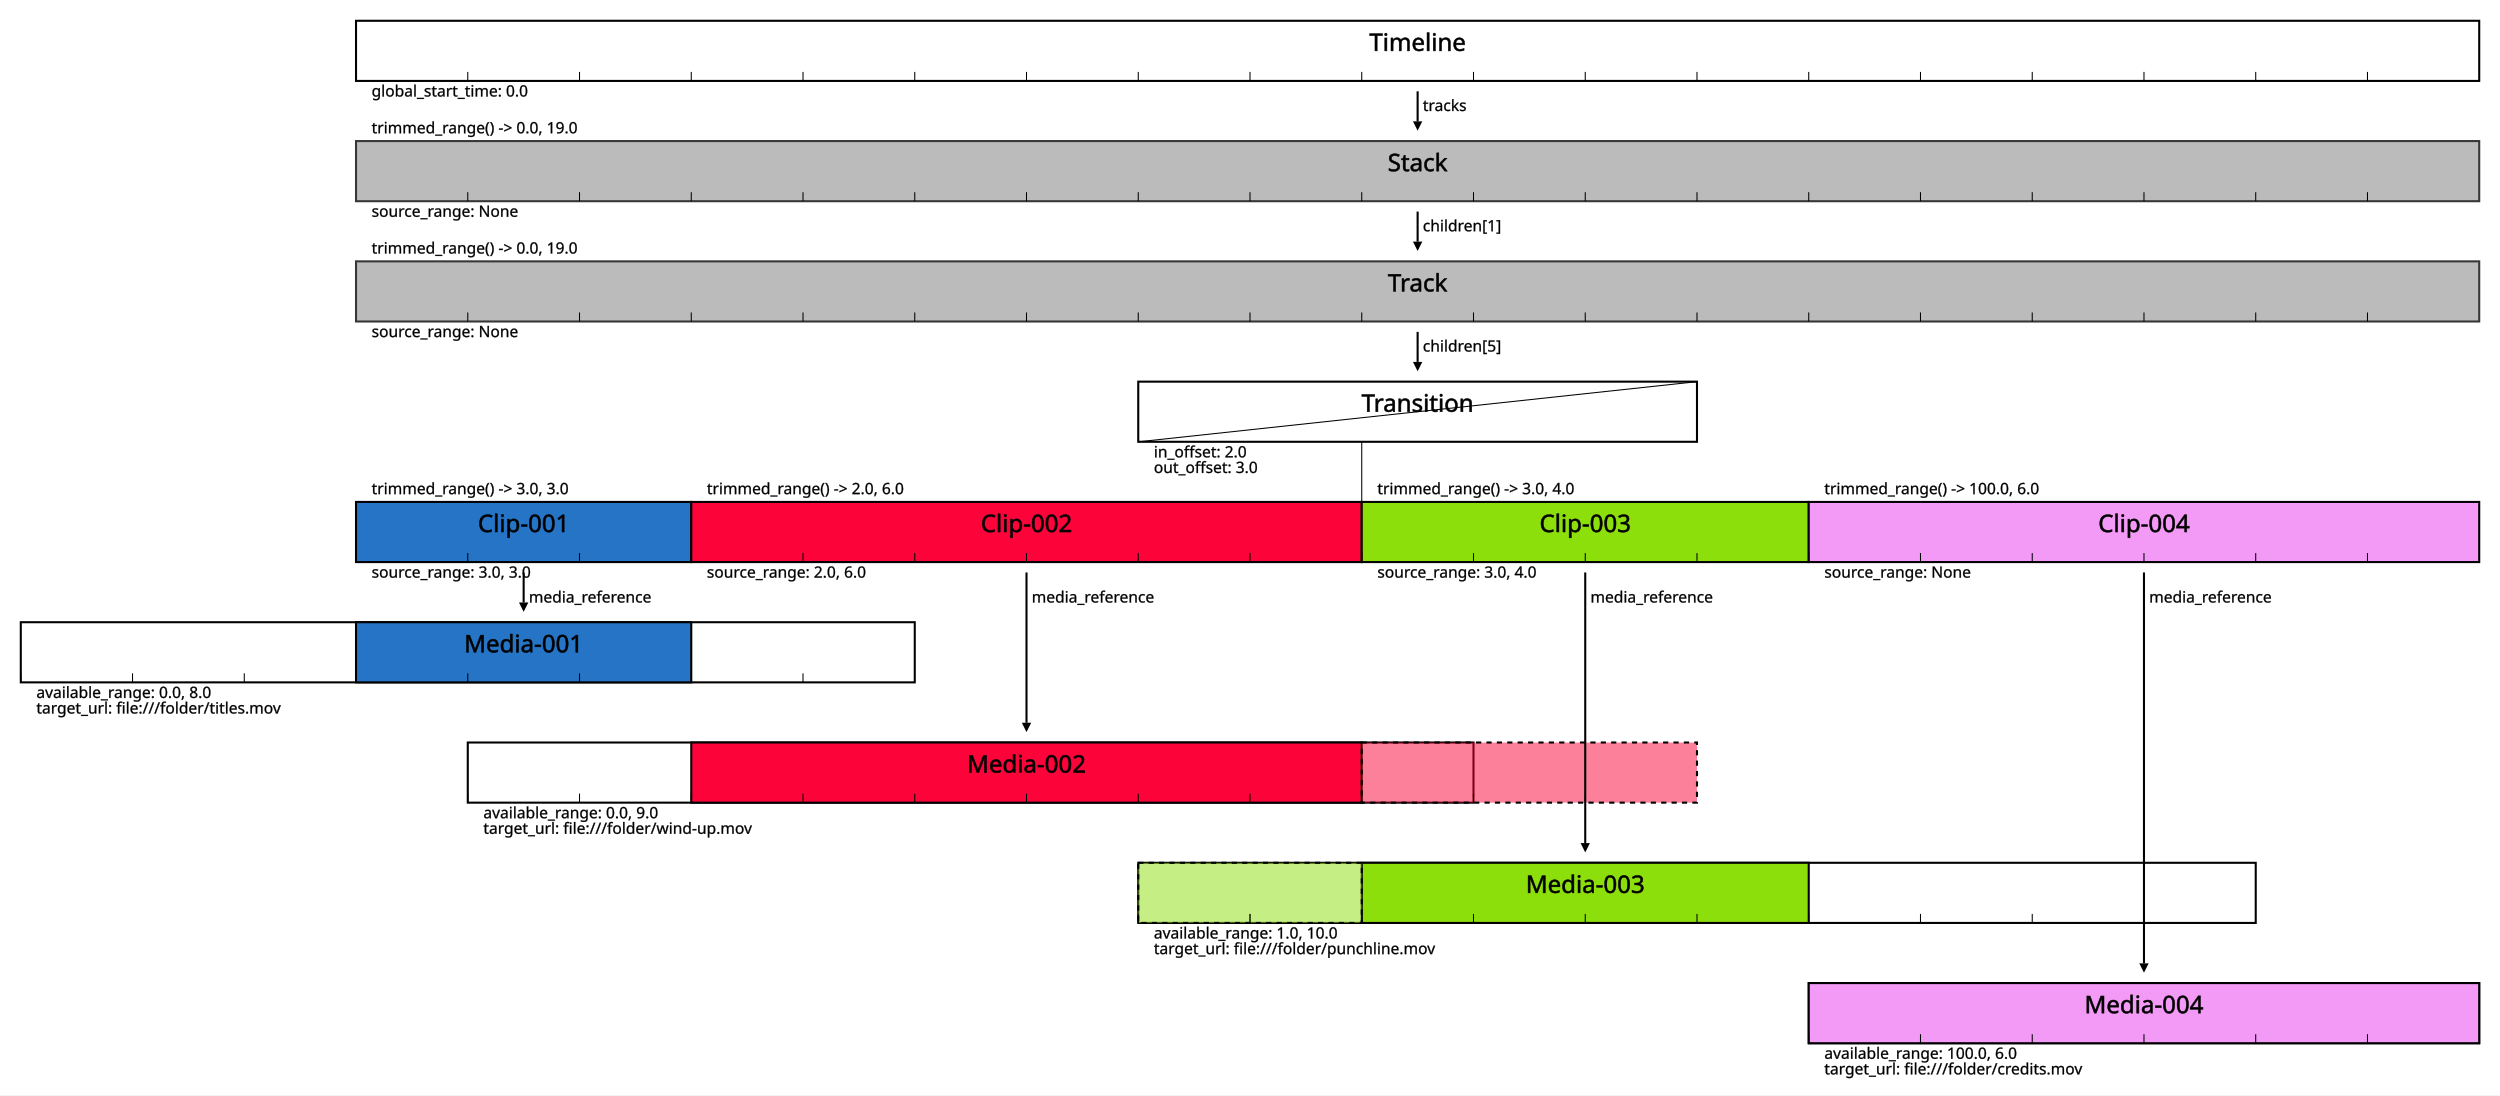
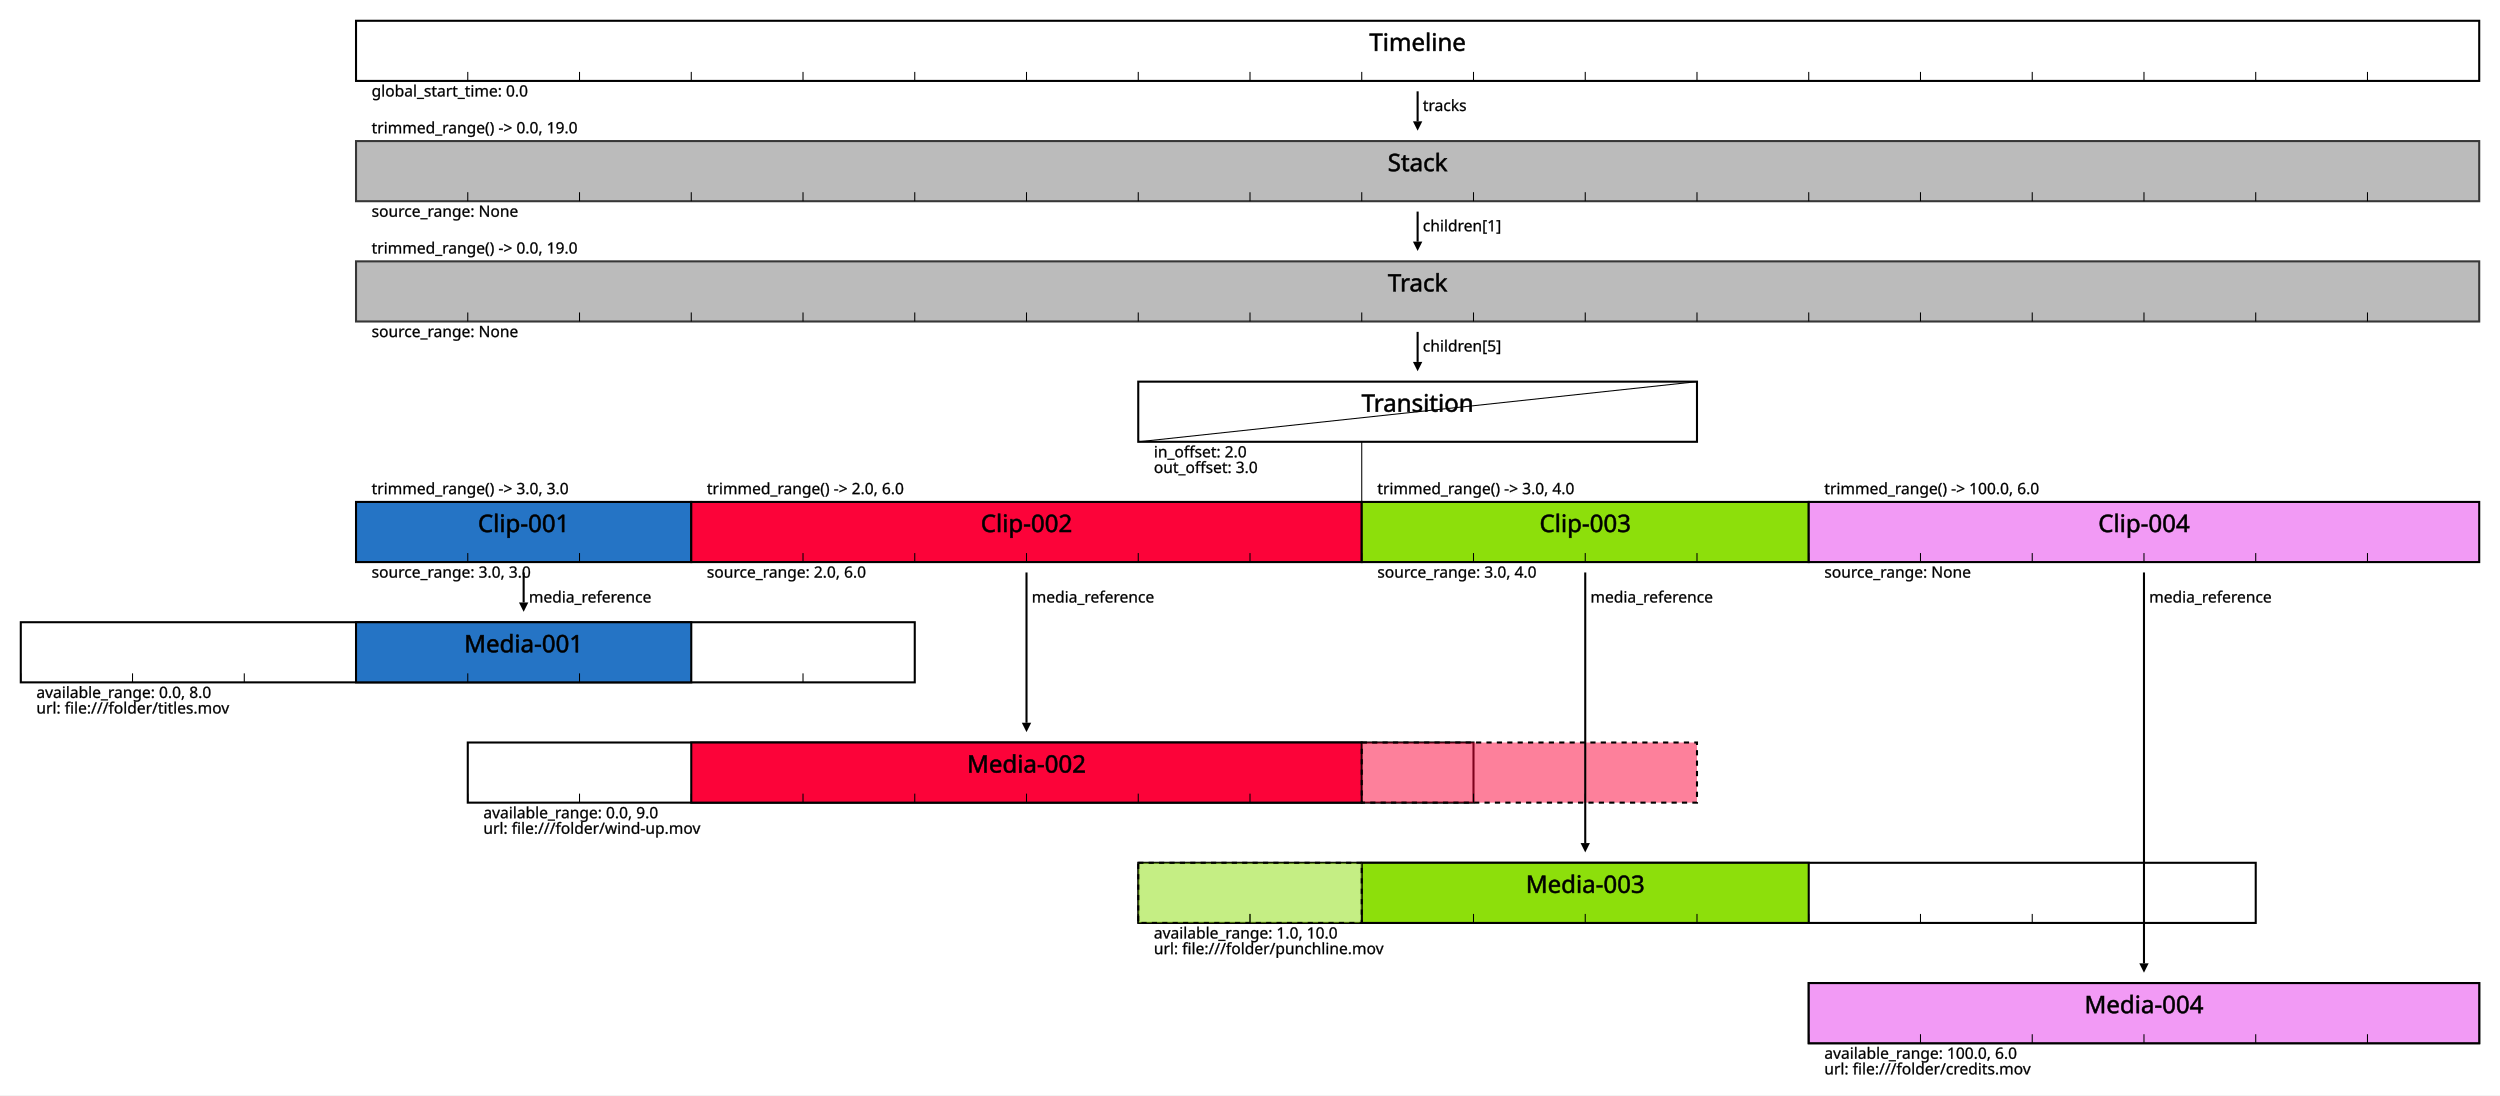
<svg xmlns="http://www.w3.org/2000/svg" height="1054" width="2406" version="4.0">
  <rect width="100%" height="100%" fill="white" />
  <g transform="translate(342.6364,20)">
    <rect width="2043.364" height="57.882" style="fill:rgb(255,255,255);stroke-width:2;stroke:rgb(0,0,0);opacity:1;" />
    <svg width="2043.364" height="57.882">
      <text x="50%" y="50%" font-size="23.153" font-family="sans-serif" style="stroke:rgb(0,0,0);stroke-width:0.5;fill:rgb(0,0,0);opacity:1;" alignment-baseline="middle" text-anchor="middle">Timeline</text>
    </svg>
  </g>
  <line x1="450.182" y1="77.882" x2="450.182" y2="69.2" style="stroke-width:1;stroke:rgb(0,0,0);opacity:1;stroke-linecap:butt;" />
  <line x1="557.727" y1="77.882" x2="557.727" y2="69.2" style="stroke-width:1;stroke:rgb(0,0,0);opacity:1;stroke-linecap:butt;" />
  <line x1="665.273" y1="77.882" x2="665.273" y2="69.2" style="stroke-width:1;stroke:rgb(0,0,0);opacity:1;stroke-linecap:butt;" />
  <line x1="772.818" y1="77.882" x2="772.818" y2="69.2" style="stroke-width:1;stroke:rgb(0,0,0);opacity:1;stroke-linecap:butt;" />
  <line x1="880.364" y1="77.882" x2="880.364" y2="69.2" style="stroke-width:1;stroke:rgb(0,0,0);opacity:1;stroke-linecap:butt;" />
  <line x1="987.909" y1="77.882" x2="987.909" y2="69.2" style="stroke-width:1;stroke:rgb(0,0,0);opacity:1;stroke-linecap:butt;" />
  <line x1="1095.455" y1="77.882" x2="1095.455" y2="69.2" style="stroke-width:1;stroke:rgb(0,0,0);opacity:1;stroke-linecap:butt;" />
  <line x1="1203" y1="77.882" x2="1203" y2="69.2" style="stroke-width:1;stroke:rgb(0,0,0);opacity:1;stroke-linecap:butt;" />
  <line x1="1310.545" y1="77.882" x2="1310.545" y2="69.2" style="stroke-width:1;stroke:rgb(0,0,0);opacity:1;stroke-linecap:butt;" />
  <line x1="1418.091" y1="77.882" x2="1418.091" y2="69.2" style="stroke-width:1;stroke:rgb(0,0,0);opacity:1;stroke-linecap:butt;" />
  <line x1="1525.636" y1="77.882" x2="1525.636" y2="69.2" style="stroke-width:1;stroke:rgb(0,0,0);opacity:1;stroke-linecap:butt;" />
  <line x1="1633.182" y1="77.882" x2="1633.182" y2="69.2" style="stroke-width:1;stroke:rgb(0,0,0);opacity:1;stroke-linecap:butt;" />
  <line x1="1740.727" y1="77.882" x2="1740.727" y2="69.2" style="stroke-width:1;stroke:rgb(0,0,0);opacity:1;stroke-linecap:butt;" />
  <line x1="1848.273" y1="77.882" x2="1848.273" y2="69.2" style="stroke-width:1;stroke:rgb(0,0,0);opacity:1;stroke-linecap:butt;" />
  <line x1="1955.818" y1="77.882" x2="1955.818" y2="69.2" style="stroke-width:1;stroke:rgb(0,0,0);opacity:1;stroke-linecap:butt;" />
  <line x1="2063.364" y1="77.882" x2="2063.364" y2="69.2" style="stroke-width:1;stroke:rgb(0,0,0);opacity:1;stroke-linecap:butt;" />
  <line x1="2170.909" y1="77.882" x2="2170.909" y2="69.2" style="stroke-width:1;stroke:rgb(0,0,0);opacity:1;stroke-linecap:butt;" />
  <line x1="2278.455" y1="77.882" x2="2278.455" y2="69.2" style="stroke-width:1;stroke:rgb(0,0,0);opacity:1;stroke-linecap:butt;" />
  <line x1="1364.318" y1="87.882" x2="1364.318" y2="116.765" style="stroke-width:2;stroke:rgb(0,0,0);opacity:1;stroke-linecap:butt;" />
  <polygon points="1364.318,125.765 1359.818,116.765 1368.818,116.765" style="fill:rgb(0,0,0);" />
  <text x="1369.318" y="106.824" font-size="15" font-family="sans-serif" style="stroke:rgb(0,0,0);stroke-width:0.25;fill:rgb(0,0,0);opacity:1;">tracks</text>
  <text x="357.636" y="92.882" font-size="15" font-family="sans-serif" style="stroke:rgb(0,0,0);stroke-width:0.25;fill:rgb(0,0,0);opacity:1;">global_start_time: 0.0</text>
  <g transform="translate(342.6364,135.7647)">
    <rect width="2043.364" height="57.882" style="fill:rgb(168.3,168.3,168.3);stroke-width:2;stroke:rgb(0,0,0);opacity:0.784;" />
    <svg width="2043.364" height="57.882">
      <text x="50%" y="50%" font-size="23.153" font-family="sans-serif" style="stroke:rgb(0,0,0);stroke-width:0.5;fill:rgb(0,0,0);opacity:1;" alignment-baseline="middle" text-anchor="middle">Stack</text>
    </svg>
  </g>
  <line x1="450.182" y1="193.647" x2="450.182" y2="184.965" style="stroke-width:1;stroke:rgb(0,0,0);opacity:1;stroke-linecap:butt;" />
  <line x1="557.727" y1="193.647" x2="557.727" y2="184.965" style="stroke-width:1;stroke:rgb(0,0,0);opacity:1;stroke-linecap:butt;" />
  <line x1="665.273" y1="193.647" x2="665.273" y2="184.965" style="stroke-width:1;stroke:rgb(0,0,0);opacity:1;stroke-linecap:butt;" />
  <line x1="772.818" y1="193.647" x2="772.818" y2="184.965" style="stroke-width:1;stroke:rgb(0,0,0);opacity:1;stroke-linecap:butt;" />
  <line x1="880.364" y1="193.647" x2="880.364" y2="184.965" style="stroke-width:1;stroke:rgb(0,0,0);opacity:1;stroke-linecap:butt;" />
  <line x1="987.909" y1="193.647" x2="987.909" y2="184.965" style="stroke-width:1;stroke:rgb(0,0,0);opacity:1;stroke-linecap:butt;" />
  <line x1="1095.455" y1="193.647" x2="1095.455" y2="184.965" style="stroke-width:1;stroke:rgb(0,0,0);opacity:1;stroke-linecap:butt;" />
  <line x1="1203" y1="193.647" x2="1203" y2="184.965" style="stroke-width:1;stroke:rgb(0,0,0);opacity:1;stroke-linecap:butt;" />
  <line x1="1310.545" y1="193.647" x2="1310.545" y2="184.965" style="stroke-width:1;stroke:rgb(0,0,0);opacity:1;stroke-linecap:butt;" />
  <line x1="1418.091" y1="193.647" x2="1418.091" y2="184.965" style="stroke-width:1;stroke:rgb(0,0,0);opacity:1;stroke-linecap:butt;" />
  <line x1="1525.636" y1="193.647" x2="1525.636" y2="184.965" style="stroke-width:1;stroke:rgb(0,0,0);opacity:1;stroke-linecap:butt;" />
  <line x1="1633.182" y1="193.647" x2="1633.182" y2="184.965" style="stroke-width:1;stroke:rgb(0,0,0);opacity:1;stroke-linecap:butt;" />
  <line x1="1740.727" y1="193.647" x2="1740.727" y2="184.965" style="stroke-width:1;stroke:rgb(0,0,0);opacity:1;stroke-linecap:butt;" />
  <line x1="1848.273" y1="193.647" x2="1848.273" y2="184.965" style="stroke-width:1;stroke:rgb(0,0,0);opacity:1;stroke-linecap:butt;" />
  <line x1="1955.818" y1="193.647" x2="1955.818" y2="184.965" style="stroke-width:1;stroke:rgb(0,0,0);opacity:1;stroke-linecap:butt;" />
  <line x1="2063.364" y1="193.647" x2="2063.364" y2="184.965" style="stroke-width:1;stroke:rgb(0,0,0);opacity:1;stroke-linecap:butt;" />
  <line x1="2170.909" y1="193.647" x2="2170.909" y2="184.965" style="stroke-width:1;stroke:rgb(0,0,0);opacity:1;stroke-linecap:butt;" />
  <line x1="2278.455" y1="193.647" x2="2278.455" y2="184.965" style="stroke-width:1;stroke:rgb(0,0,0);opacity:1;stroke-linecap:butt;" />
  <g transform="translate(342.6364,251.5294)">
    <rect width="2043.364" height="57.882" style="fill:rgb(168.3,168.3,168.3);stroke-width:2;stroke:rgb(0,0,0);opacity:0.784;" />
    <svg width="2043.364" height="57.882">
      <text x="50%" y="50%" font-size="23.153" font-family="sans-serif" style="stroke:rgb(0,0,0);stroke-width:0.5;fill:rgb(0,0,0);opacity:1;" alignment-baseline="middle" text-anchor="middle">Track</text>
    </svg>
  </g>
  <line x1="450.182" y1="309.412" x2="450.182" y2="300.729" style="stroke-width:1;stroke:rgb(0,0,0);opacity:1;stroke-linecap:butt;" />
  <line x1="557.727" y1="309.412" x2="557.727" y2="300.729" style="stroke-width:1;stroke:rgb(0,0,0);opacity:1;stroke-linecap:butt;" />
  <line x1="665.273" y1="309.412" x2="665.273" y2="300.729" style="stroke-width:1;stroke:rgb(0,0,0);opacity:1;stroke-linecap:butt;" />
  <line x1="772.818" y1="309.412" x2="772.818" y2="300.729" style="stroke-width:1;stroke:rgb(0,0,0);opacity:1;stroke-linecap:butt;" />
  <line x1="880.364" y1="309.412" x2="880.364" y2="300.729" style="stroke-width:1;stroke:rgb(0,0,0);opacity:1;stroke-linecap:butt;" />
  <line x1="987.909" y1="309.412" x2="987.909" y2="300.729" style="stroke-width:1;stroke:rgb(0,0,0);opacity:1;stroke-linecap:butt;" />
  <line x1="1095.455" y1="309.412" x2="1095.455" y2="300.729" style="stroke-width:1;stroke:rgb(0,0,0);opacity:1;stroke-linecap:butt;" />
  <line x1="1203" y1="309.412" x2="1203" y2="300.729" style="stroke-width:1;stroke:rgb(0,0,0);opacity:1;stroke-linecap:butt;" />
  <line x1="1310.545" y1="309.412" x2="1310.545" y2="300.729" style="stroke-width:1;stroke:rgb(0,0,0);opacity:1;stroke-linecap:butt;" />
  <line x1="1418.091" y1="309.412" x2="1418.091" y2="300.729" style="stroke-width:1;stroke:rgb(0,0,0);opacity:1;stroke-linecap:butt;" />
  <line x1="1525.636" y1="309.412" x2="1525.636" y2="300.729" style="stroke-width:1;stroke:rgb(0,0,0);opacity:1;stroke-linecap:butt;" />
  <line x1="1633.182" y1="309.412" x2="1633.182" y2="300.729" style="stroke-width:1;stroke:rgb(0,0,0);opacity:1;stroke-linecap:butt;" />
  <line x1="1740.727" y1="309.412" x2="1740.727" y2="300.729" style="stroke-width:1;stroke:rgb(0,0,0);opacity:1;stroke-linecap:butt;" />
  <line x1="1848.273" y1="309.412" x2="1848.273" y2="300.729" style="stroke-width:1;stroke:rgb(0,0,0);opacity:1;stroke-linecap:butt;" />
  <line x1="1955.818" y1="309.412" x2="1955.818" y2="300.729" style="stroke-width:1;stroke:rgb(0,0,0);opacity:1;stroke-linecap:butt;" />
  <line x1="2063.364" y1="309.412" x2="2063.364" y2="300.729" style="stroke-width:1;stroke:rgb(0,0,0);opacity:1;stroke-linecap:butt;" />
  <line x1="2170.909" y1="309.412" x2="2170.909" y2="300.729" style="stroke-width:1;stroke:rgb(0,0,0);opacity:1;stroke-linecap:butt;" />
  <line x1="2278.455" y1="309.412" x2="2278.455" y2="300.729" style="stroke-width:1;stroke:rgb(0,0,0);opacity:1;stroke-linecap:butt;" />
  <g transform="translate(342.6364,483.0588)">
    <rect width="322.636" height="57.882" style="fill:rgb(37.146,116.006,196.55);stroke-width:2;stroke:rgb(0,0,0);opacity:1;" />
    <svg width="322.636" height="57.882">
      <text x="50%" y="50%" font-size="23.153" font-family="sans-serif" style="stroke:rgb(0,0,0);stroke-width:0.5;fill:rgb(0,0,0);opacity:1;" alignment-baseline="middle" text-anchor="middle">Clip-001</text>
    </svg>
  </g>
  <line x1="342.636" y1="540.941" x2="342.636" y2="532.259" style="stroke-width:1;stroke:rgb(0,0,0);opacity:1;stroke-linecap:butt;" />
  <line x1="450.182" y1="540.941" x2="450.182" y2="532.259" style="stroke-width:1;stroke:rgb(0,0,0);opacity:1;stroke-linecap:butt;" />
  <line x1="557.727" y1="540.941" x2="557.727" y2="532.259" style="stroke-width:1;stroke:rgb(0,0,0);opacity:1;stroke-linecap:butt;" />
  <text x="357.636" y="475.559" font-size="15" font-family="sans-serif" style="stroke:rgb(0,0,0);stroke-width:0.25;fill:rgb(0,0,0);opacity:1;">trimmed_range() -&gt; 3.0, 3.0</text>
  <text x="357.636" y="555.941" font-size="15" font-family="sans-serif" style="stroke:rgb(0,0,0);stroke-width:0.25;fill:rgb(0,0,0);opacity:1;">source_range: 3.0, 3.0</text>
  <rect x="20" y="598.824" width="860.364" height="57.882" style="fill:rgb(255,255,255);stroke-width:2;stroke:rgb(0,0,0);opacity:1;fill-opacity:0;" />
  <g transform="translate(342.6364,598.8235)">
    <rect width="322.636" height="57.882" style="fill:rgb(37.146,116.006,196.55);stroke-width:2;stroke:rgb(0,0,0);opacity:1;" />
    <svg width="322.636" height="57.882">
      <text x="50%" y="50%" font-size="23.153" font-family="sans-serif" style="stroke:rgb(0,0,0);stroke-width:0.5;fill:rgb(0,0,0);opacity:1;" alignment-baseline="middle" text-anchor="middle">Media-001</text>
    </svg>
  </g>
  <line x1="20" y1="656.706" x2="20" y2="648.024" style="stroke-width:1;stroke:rgb(0,0,0);opacity:1;stroke-linecap:butt;" />
  <line x1="127.545" y1="656.706" x2="127.545" y2="648.024" style="stroke-width:1;stroke:rgb(0,0,0);opacity:1;stroke-linecap:butt;" />
  <line x1="235.091" y1="656.706" x2="235.091" y2="648.024" style="stroke-width:1;stroke:rgb(0,0,0);opacity:1;stroke-linecap:butt;" />
  <line x1="342.636" y1="656.706" x2="342.636" y2="648.024" style="stroke-width:1;stroke:rgb(0,0,0);opacity:1;stroke-linecap:butt;" />
  <line x1="450.182" y1="656.706" x2="450.182" y2="648.024" style="stroke-width:1;stroke:rgb(0,0,0);opacity:1;stroke-linecap:butt;" />
  <line x1="557.727" y1="656.706" x2="557.727" y2="648.024" style="stroke-width:1;stroke:rgb(0,0,0);opacity:1;stroke-linecap:butt;" />
  <line x1="665.273" y1="656.706" x2="665.273" y2="648.024" style="stroke-width:1;stroke:rgb(0,0,0);opacity:1;stroke-linecap:butt;" />
  <line x1="772.818" y1="656.706" x2="772.818" y2="648.024" style="stroke-width:1;stroke:rgb(0,0,0);opacity:1;stroke-linecap:butt;" />
  <text x="35" y="671.706" font-size="15" font-family="sans-serif" style="stroke:rgb(0,0,0);stroke-width:0.25;fill:rgb(0,0,0);opacity:1;">available_range: 0.0, 8.0</text>
-   <text x="35" y="686.706" font-size="15" font-family="sans-serif" style="stroke:rgb(0,0,0);stroke-width:0.25;fill:rgb(0,0,0);opacity:1;">target_url: file:///folder/titles.mov</text>
+   <text x="35" y="686.706" font-size="15" font-family="sans-serif" style="stroke:rgb(0,0,0);stroke-width:0.25;fill:rgb(0,0,0);opacity:1;">url: file:///folder/titles.mov</text>
  <line x1="503.955" y1="550.941" x2="503.955" y2="579.824" style="stroke-width:2;stroke:rgb(0,0,0);opacity:1;stroke-linecap:butt;" />
  <polygon points="503.955,588.824 499.455,579.824 508.455,579.824" style="fill:rgb(0,0,0);" />
  <text x="508.955" y="579.882" font-size="15" font-family="sans-serif" style="stroke:rgb(0,0,0);stroke-width:0.25;fill:rgb(0,0,0);opacity:1;">media_reference</text>
  <g transform="translate(665.2727,483.0588)">
    <rect width="645.273" height="57.882" style="fill:rgb(251.562,2.791,56.8);stroke-width:2;stroke:rgb(0,0,0);opacity:1;" />
    <svg width="645.273" height="57.882">
      <text x="50%" y="50%" font-size="23.153" font-family="sans-serif" style="stroke:rgb(0,0,0);stroke-width:0.5;fill:rgb(0,0,0);opacity:1;" alignment-baseline="middle" text-anchor="middle">Clip-002</text>
    </svg>
  </g>
  <line x1="665.273" y1="540.941" x2="665.273" y2="532.259" style="stroke-width:1;stroke:rgb(0,0,0);opacity:1;stroke-linecap:butt;" />
  <line x1="772.818" y1="540.941" x2="772.818" y2="532.259" style="stroke-width:1;stroke:rgb(0,0,0);opacity:1;stroke-linecap:butt;" />
  <line x1="880.364" y1="540.941" x2="880.364" y2="532.259" style="stroke-width:1;stroke:rgb(0,0,0);opacity:1;stroke-linecap:butt;" />
  <line x1="987.909" y1="540.941" x2="987.909" y2="532.259" style="stroke-width:1;stroke:rgb(0,0,0);opacity:1;stroke-linecap:butt;" />
  <line x1="1095.455" y1="540.941" x2="1095.455" y2="532.259" style="stroke-width:1;stroke:rgb(0,0,0);opacity:1;stroke-linecap:butt;" />
  <line x1="1203" y1="540.941" x2="1203" y2="532.259" style="stroke-width:1;stroke:rgb(0,0,0);opacity:1;stroke-linecap:butt;" />
  <text x="680.273" y="475.559" font-size="15" font-family="sans-serif" style="stroke:rgb(0,0,0);stroke-width:0.25;fill:rgb(0,0,0);opacity:1;">trimmed_range() -&gt; 2.0, 6.0</text>
  <text x="680.273" y="555.941" font-size="15" font-family="sans-serif" style="stroke:rgb(0,0,0);stroke-width:0.25;fill:rgb(0,0,0);opacity:1;">source_range: 2.0, 6.0</text>
  <rect x="450.182" y="714.588" width="967.909" height="57.882" style="fill:rgb(255,255,255);stroke-width:2;stroke:rgb(0,0,0);opacity:1;fill-opacity:0;" />
  <g transform="translate(665.2727,714.5882)">
    <rect width="645.273" height="57.882" style="fill:rgb(251.562,2.791,56.8);stroke-width:2;stroke:rgb(0,0,0);opacity:1;" />
    <svg width="645.273" height="57.882">
      <text x="50%" y="50%" font-size="23.153" font-family="sans-serif" style="stroke:rgb(0,0,0);stroke-width:0.5;fill:rgb(0,0,0);opacity:1;" alignment-baseline="middle" text-anchor="middle">Media-002</text>
    </svg>
  </g>
  <line x1="450.182" y1="772.471" x2="450.182" y2="763.788" style="stroke-width:1;stroke:rgb(0,0,0);opacity:1;stroke-linecap:butt;" />
  <line x1="557.727" y1="772.471" x2="557.727" y2="763.788" style="stroke-width:1;stroke:rgb(0,0,0);opacity:1;stroke-linecap:butt;" />
  <line x1="665.273" y1="772.471" x2="665.273" y2="763.788" style="stroke-width:1;stroke:rgb(0,0,0);opacity:1;stroke-linecap:butt;" />
  <line x1="772.818" y1="772.471" x2="772.818" y2="763.788" style="stroke-width:1;stroke:rgb(0,0,0);opacity:1;stroke-linecap:butt;" />
  <line x1="880.364" y1="772.471" x2="880.364" y2="763.788" style="stroke-width:1;stroke:rgb(0,0,0);opacity:1;stroke-linecap:butt;" />
  <line x1="987.909" y1="772.471" x2="987.909" y2="763.788" style="stroke-width:1;stroke:rgb(0,0,0);opacity:1;stroke-linecap:butt;" />
  <line x1="1095.455" y1="772.471" x2="1095.455" y2="763.788" style="stroke-width:1;stroke:rgb(0,0,0);opacity:1;stroke-linecap:butt;" />
  <line x1="1203" y1="772.471" x2="1203" y2="763.788" style="stroke-width:1;stroke:rgb(0,0,0);opacity:1;stroke-linecap:butt;" />
  <line x1="1310.545" y1="772.471" x2="1310.545" y2="763.788" style="stroke-width:1;stroke:rgb(0,0,0);opacity:1;stroke-linecap:butt;" />
  <text x="465.182" y="787.471" font-size="15" font-family="sans-serif" style="stroke:rgb(0,0,0);stroke-width:0.25;fill:rgb(0,0,0);opacity:1;">available_range: 0.0, 9.0</text>
-   <text x="465.182" y="802.471" font-size="15" font-family="sans-serif" style="stroke:rgb(0,0,0);stroke-width:0.25;fill:rgb(0,0,0);opacity:1;">target_url: file:///folder/wind-up.mov</text>
+   <text x="465.182" y="802.471" font-size="15" font-family="sans-serif" style="stroke:rgb(0,0,0);stroke-width:0.25;fill:rgb(0,0,0);opacity:1;">url: file:///folder/wind-up.mov</text>
  <line x1="987.909" y1="550.941" x2="987.909" y2="695.588" style="stroke-width:2;stroke:rgb(0,0,0);opacity:1;stroke-linecap:butt;" />
  <polygon points="987.909,704.588 983.409,695.588 992.409,695.588" style="fill:rgb(0,0,0);" />
  <text x="992.909" y="579.882" font-size="15" font-family="sans-serif" style="stroke:rgb(0,0,0);stroke-width:0.25;fill:rgb(0,0,0);opacity:1;">media_reference</text>
  <rect x="1310.545" y="714.588" width="322.636" height="57.882" stroke-dasharray="5" style="fill:rgb(251.562,2.791,56.8);stroke-width:2;stroke:rgb(0,0,0);opacity:1;fill-opacity:0.5" />
  <line x1="1310.545" y1="772.471" x2="1310.545" y2="763.788" style="stroke-width:1;stroke:rgb(0,0,0);opacity:1;stroke-linecap:butt;" />
  <line x1="1418.091" y1="772.471" x2="1418.091" y2="763.788" style="stroke-width:1;stroke:rgb(0,0,0);opacity:1;stroke-linecap:butt;" />
  <line x1="1525.636" y1="772.471" x2="1525.636" y2="763.788" style="stroke-width:1;stroke:rgb(0,0,0);opacity:1;stroke-linecap:butt;" />
  <g transform="translate(1095.455,367.2941)">
    <rect width="537.727" height="57.882" style="fill:rgb(255,255,255);stroke-width:2;stroke:rgb(0,0,0);opacity:1;" />
    <svg width="537.727" height="57.882">
      <text x="50%" y="50%" font-size="23.153" font-family="sans-serif" style="stroke:rgb(0,0,0);stroke-width:0.5;fill:rgb(0,0,0);opacity:1;" alignment-baseline="middle" text-anchor="middle">Transition</text>
    </svg>
  </g>
  <line x1="1095.455" y1="425.176" x2="1633.182" y2="367.294" style="stroke-width:1;stroke:rgb(0,0,0);opacity:1;stroke-linecap:butt;" />
  <text x="1110.455" y="440.176" font-size="15" font-family="sans-serif" style="stroke:rgb(0,0,0);stroke-width:0.25;fill:rgb(0,0,0);opacity:1;">in_offset: 2.0</text>
  <text x="1110.455" y="455.176" font-size="15" font-family="sans-serif" style="stroke:rgb(0,0,0);stroke-width:0.25;fill:rgb(0,0,0);opacity:1;">out_offset: 3.0</text>
  <line x1="1310.545" y1="425.176" x2="1310.545" y2="540.941" style="stroke-width:1;stroke:rgb(0,0,0);opacity:1;stroke-linecap:butt;" />
  <g transform="translate(1310.545,483.0588)">
    <rect width="430.182" height="57.882" style="fill:rgb(141.003,222.501,10.903);stroke-width:2;stroke:rgb(0,0,0);opacity:1;" />
    <svg width="430.182" height="57.882">
      <text x="50%" y="50%" font-size="23.153" font-family="sans-serif" style="stroke:rgb(0,0,0);stroke-width:0.5;fill:rgb(0,0,0);opacity:1;" alignment-baseline="middle" text-anchor="middle">Clip-003</text>
    </svg>
  </g>
  <line x1="1310.545" y1="540.941" x2="1310.545" y2="532.259" style="stroke-width:1;stroke:rgb(0,0,0);opacity:1;stroke-linecap:butt;" />
  <line x1="1418.091" y1="540.941" x2="1418.091" y2="532.259" style="stroke-width:1;stroke:rgb(0,0,0);opacity:1;stroke-linecap:butt;" />
  <line x1="1525.636" y1="540.941" x2="1525.636" y2="532.259" style="stroke-width:1;stroke:rgb(0,0,0);opacity:1;stroke-linecap:butt;" />
  <line x1="1633.182" y1="540.941" x2="1633.182" y2="532.259" style="stroke-width:1;stroke:rgb(0,0,0);opacity:1;stroke-linecap:butt;" />
  <text x="1325.545" y="475.559" font-size="15" font-family="sans-serif" style="stroke:rgb(0,0,0);stroke-width:0.25;fill:rgb(0,0,0);opacity:1;">trimmed_range() -&gt; 3.0, 4.0</text>
  <text x="1325.545" y="555.941" font-size="15" font-family="sans-serif" style="stroke:rgb(0,0,0);stroke-width:0.25;fill:rgb(0,0,0);opacity:1;">source_range: 3.0, 4.0</text>
  <rect x="1095.455" y="830.353" width="1075.455" height="57.882" style="fill:rgb(255,255,255);stroke-width:2;stroke:rgb(0,0,0);opacity:1;fill-opacity:0;" />
  <g transform="translate(1310.545,830.3529)">
    <rect width="430.182" height="57.882" style="fill:rgb(141.003,222.501,10.903);stroke-width:2;stroke:rgb(0,0,0);opacity:1;" />
    <svg width="430.182" height="57.882">
      <text x="50%" y="50%" font-size="23.153" font-family="sans-serif" style="stroke:rgb(0,0,0);stroke-width:0.5;fill:rgb(0,0,0);opacity:1;" alignment-baseline="middle" text-anchor="middle">Media-003</text>
    </svg>
  </g>
  <line x1="1095.455" y1="888.235" x2="1095.455" y2="879.553" style="stroke-width:1;stroke:rgb(0,0,0);opacity:1;stroke-linecap:butt;" />
  <line x1="1203" y1="888.235" x2="1203" y2="879.553" style="stroke-width:1;stroke:rgb(0,0,0);opacity:1;stroke-linecap:butt;" />
  <line x1="1310.545" y1="888.235" x2="1310.545" y2="879.553" style="stroke-width:1;stroke:rgb(0,0,0);opacity:1;stroke-linecap:butt;" />
  <line x1="1418.091" y1="888.235" x2="1418.091" y2="879.553" style="stroke-width:1;stroke:rgb(0,0,0);opacity:1;stroke-linecap:butt;" />
  <line x1="1525.636" y1="888.235" x2="1525.636" y2="879.553" style="stroke-width:1;stroke:rgb(0,0,0);opacity:1;stroke-linecap:butt;" />
  <line x1="1633.182" y1="888.235" x2="1633.182" y2="879.553" style="stroke-width:1;stroke:rgb(0,0,0);opacity:1;stroke-linecap:butt;" />
  <line x1="1740.727" y1="888.235" x2="1740.727" y2="879.553" style="stroke-width:1;stroke:rgb(0,0,0);opacity:1;stroke-linecap:butt;" />
  <line x1="1848.273" y1="888.235" x2="1848.273" y2="879.553" style="stroke-width:1;stroke:rgb(0,0,0);opacity:1;stroke-linecap:butt;" />
  <line x1="1955.818" y1="888.235" x2="1955.818" y2="879.553" style="stroke-width:1;stroke:rgb(0,0,0);opacity:1;stroke-linecap:butt;" />
  <line x1="2063.364" y1="888.235" x2="2063.364" y2="879.553" style="stroke-width:1;stroke:rgb(0,0,0);opacity:1;stroke-linecap:butt;" />
  <text x="1110.455" y="903.235" font-size="15" font-family="sans-serif" style="stroke:rgb(0,0,0);stroke-width:0.25;fill:rgb(0,0,0);opacity:1;">available_range: 1.0, 10.0</text>
-   <text x="1110.455" y="918.235" font-size="15" font-family="sans-serif" style="stroke:rgb(0,0,0);stroke-width:0.25;fill:rgb(0,0,0);opacity:1;">target_url: file:///folder/punchline.mov</text>
+   <text x="1110.455" y="918.235" font-size="15" font-family="sans-serif" style="stroke:rgb(0,0,0);stroke-width:0.25;fill:rgb(0,0,0);opacity:1;">url: file:///folder/punchline.mov</text>
  <line x1="1525.636" y1="550.941" x2="1525.636" y2="811.353" style="stroke-width:2;stroke:rgb(0,0,0);opacity:1;stroke-linecap:butt;" />
  <polygon points="1525.636,820.353 1521.136,811.353 1530.136,811.353" style="fill:rgb(0,0,0);" />
  <text x="1530.636" y="579.882" font-size="15" font-family="sans-serif" style="stroke:rgb(0,0,0);stroke-width:0.25;fill:rgb(0,0,0);opacity:1;">media_reference</text>
  <rect x="1095.455" y="830.353" width="215.091" height="57.882" stroke-dasharray="5" style="fill:rgb(141.003,222.501,10.903);stroke-width:2;stroke:rgb(0,0,0);opacity:1;fill-opacity:0.5" />
  <line x1="1095.455" y1="888.235" x2="1095.455" y2="879.553" style="stroke-width:1;stroke:rgb(0,0,0);opacity:1;stroke-linecap:butt;" />
  <line x1="1203" y1="888.235" x2="1203" y2="879.553" style="stroke-width:1;stroke:rgb(0,0,0);opacity:1;stroke-linecap:butt;" />
  <line x1="1310.545" y1="888.235" x2="1310.545" y2="879.553" style="stroke-width:1;stroke:rgb(0,0,0);opacity:1;stroke-linecap:butt;" />
  <g transform="translate(1740.727,483.0588)">
    <rect width="645.273" height="57.882" style="fill:rgb(242.452,154.073,245.066);stroke-width:2;stroke:rgb(0,0,0);opacity:1;" />
    <svg width="645.273" height="57.882">
      <text x="50%" y="50%" font-size="23.153" font-family="sans-serif" style="stroke:rgb(0,0,0);stroke-width:0.5;fill:rgb(0,0,0);opacity:1;" alignment-baseline="middle" text-anchor="middle">Clip-004</text>
    </svg>
  </g>
  <line x1="1740.727" y1="540.941" x2="1740.727" y2="532.259" style="stroke-width:1;stroke:rgb(0,0,0);opacity:1;stroke-linecap:butt;" />
  <line x1="1848.273" y1="540.941" x2="1848.273" y2="532.259" style="stroke-width:1;stroke:rgb(0,0,0);opacity:1;stroke-linecap:butt;" />
  <line x1="1955.818" y1="540.941" x2="1955.818" y2="532.259" style="stroke-width:1;stroke:rgb(0,0,0);opacity:1;stroke-linecap:butt;" />
  <line x1="2063.364" y1="540.941" x2="2063.364" y2="532.259" style="stroke-width:1;stroke:rgb(0,0,0);opacity:1;stroke-linecap:butt;" />
  <line x1="2170.909" y1="540.941" x2="2170.909" y2="532.259" style="stroke-width:1;stroke:rgb(0,0,0);opacity:1;stroke-linecap:butt;" />
  <line x1="2278.455" y1="540.941" x2="2278.455" y2="532.259" style="stroke-width:1;stroke:rgb(0,0,0);opacity:1;stroke-linecap:butt;" />
  <text x="1755.727" y="475.559" font-size="15" font-family="sans-serif" style="stroke:rgb(0,0,0);stroke-width:0.25;fill:rgb(0,0,0);opacity:1;">trimmed_range() -&gt; 100.0, 6.0</text>
  <text x="1755.727" y="555.941" font-size="15" font-family="sans-serif" style="stroke:rgb(0,0,0);stroke-width:0.25;fill:rgb(0,0,0);opacity:1;">source_range: None</text>
  <rect x="1740.727" y="946.118" width="645.273" height="57.882" style="fill:rgb(255,255,255);stroke-width:2;stroke:rgb(0,0,0);opacity:1;fill-opacity:0;" />
  <g transform="translate(1740.727,946.1176)">
    <rect width="645.273" height="57.882" style="fill:rgb(242.452,154.073,245.066);stroke-width:2;stroke:rgb(0,0,0);opacity:1;" />
    <svg width="645.273" height="57.882">
      <text x="50%" y="50%" font-size="23.153" font-family="sans-serif" style="stroke:rgb(0,0,0);stroke-width:0.5;fill:rgb(0,0,0);opacity:1;" alignment-baseline="middle" text-anchor="middle">Media-004</text>
    </svg>
  </g>
  <line x1="1740.727" y1="1004" x2="1740.727" y2="995.318" style="stroke-width:1;stroke:rgb(0,0,0);opacity:1;stroke-linecap:butt;" />
  <line x1="1848.273" y1="1004" x2="1848.273" y2="995.318" style="stroke-width:1;stroke:rgb(0,0,0);opacity:1;stroke-linecap:butt;" />
  <line x1="1955.818" y1="1004" x2="1955.818" y2="995.318" style="stroke-width:1;stroke:rgb(0,0,0);opacity:1;stroke-linecap:butt;" />
  <line x1="2063.364" y1="1004" x2="2063.364" y2="995.318" style="stroke-width:1;stroke:rgb(0,0,0);opacity:1;stroke-linecap:butt;" />
  <line x1="2170.909" y1="1004" x2="2170.909" y2="995.318" style="stroke-width:1;stroke:rgb(0,0,0);opacity:1;stroke-linecap:butt;" />
  <line x1="2278.455" y1="1004" x2="2278.455" y2="995.318" style="stroke-width:1;stroke:rgb(0,0,0);opacity:1;stroke-linecap:butt;" />
  <text x="1755.727" y="1019" font-size="15" font-family="sans-serif" style="stroke:rgb(0,0,0);stroke-width:0.25;fill:rgb(0,0,0);opacity:1;">available_range: 100.0, 6.0</text>
-   <text x="1755.727" y="1034" font-size="15" font-family="sans-serif" style="stroke:rgb(0,0,0);stroke-width:0.25;fill:rgb(0,0,0);opacity:1;">target_url: file:///folder/credits.mov</text>
+   <text x="1755.727" y="1034" font-size="15" font-family="sans-serif" style="stroke:rgb(0,0,0);stroke-width:0.25;fill:rgb(0,0,0);opacity:1;">url: file:///folder/credits.mov</text>
  <line x1="2063.364" y1="550.941" x2="2063.364" y2="927.118" style="stroke-width:2;stroke:rgb(0,0,0);opacity:1;stroke-linecap:butt;" />
  <polygon points="2063.364,936.118 2058.864,927.118 2067.864,927.118" style="fill:rgb(0,0,0);" />
  <text x="2068.364" y="579.882" font-size="15" font-family="sans-serif" style="stroke:rgb(0,0,0);stroke-width:0.25;fill:rgb(0,0,0);opacity:1;">media_reference</text>
  <line x1="1364.318" y1="319.412" x2="1364.318" y2="348.294" style="stroke-width:2;stroke:rgb(0,0,0);opacity:1;stroke-linecap:butt;" />
  <polygon points="1364.318,357.294 1359.818,348.294 1368.818,348.294" style="fill:rgb(0,0,0);" />
  <text x="1369.318" y="338.353" font-size="15" font-family="sans-serif" style="stroke:rgb(0,0,0);stroke-width:0.25;fill:rgb(0,0,0);opacity:1;">children[5]</text>
  <text x="357.636" y="244.029" font-size="15" font-family="sans-serif" style="stroke:rgb(0,0,0);stroke-width:0.25;fill:rgb(0,0,0);opacity:1;">trimmed_range() -&gt; 0.0, 19.0</text>
  <text x="357.636" y="324.412" font-size="15" font-family="sans-serif" style="stroke:rgb(0,0,0);stroke-width:0.25;fill:rgb(0,0,0);opacity:1;">source_range: None</text>
  <line x1="1364.318" y1="203.647" x2="1364.318" y2="232.529" style="stroke-width:2;stroke:rgb(0,0,0);opacity:1;stroke-linecap:butt;" />
  <polygon points="1364.318,241.529 1359.818,232.529 1368.818,232.529" style="fill:rgb(0,0,0);" />
  <text x="1369.318" y="222.588" font-size="15" font-family="sans-serif" style="stroke:rgb(0,0,0);stroke-width:0.25;fill:rgb(0,0,0);opacity:1;">children[1]</text>
  <text x="357.636" y="128.265" font-size="15" font-family="sans-serif" style="stroke:rgb(0,0,0);stroke-width:0.25;fill:rgb(0,0,0);opacity:1;">trimmed_range() -&gt; 0.0, 19.0</text>
  <text x="357.636" y="208.647" font-size="15" font-family="sans-serif" style="stroke:rgb(0,0,0);stroke-width:0.25;fill:rgb(0,0,0);opacity:1;">source_range: None</text>
</svg>
